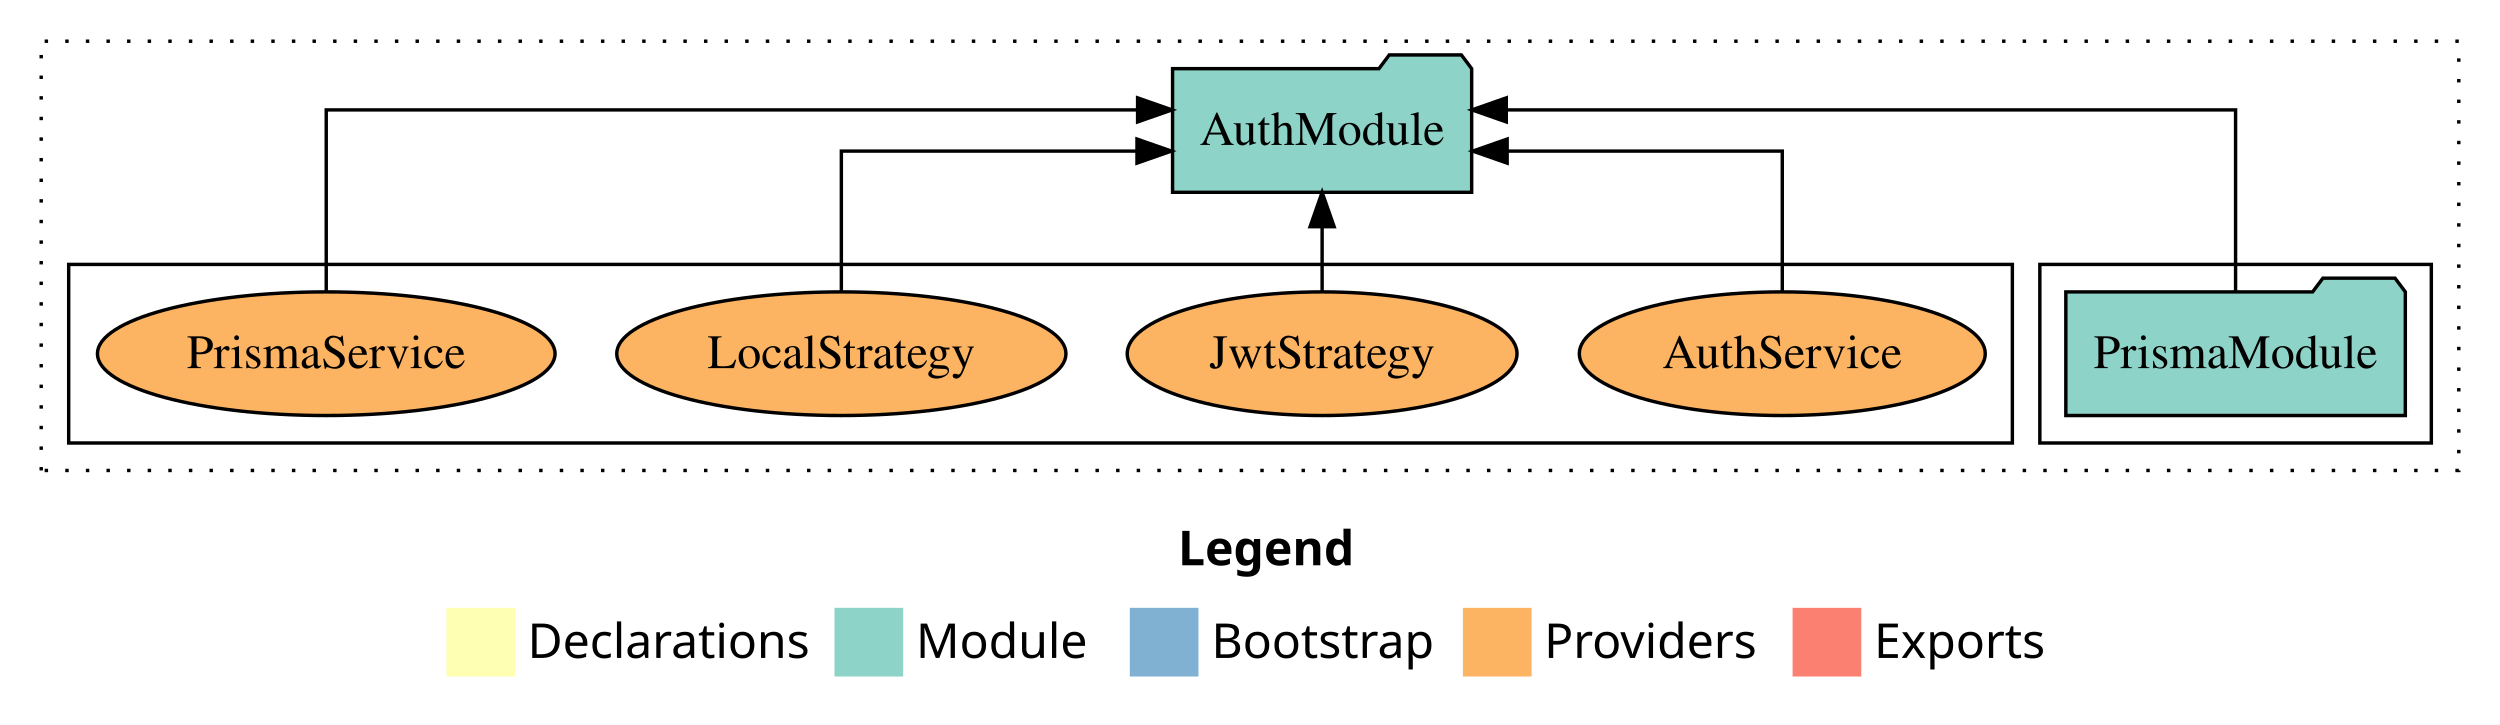
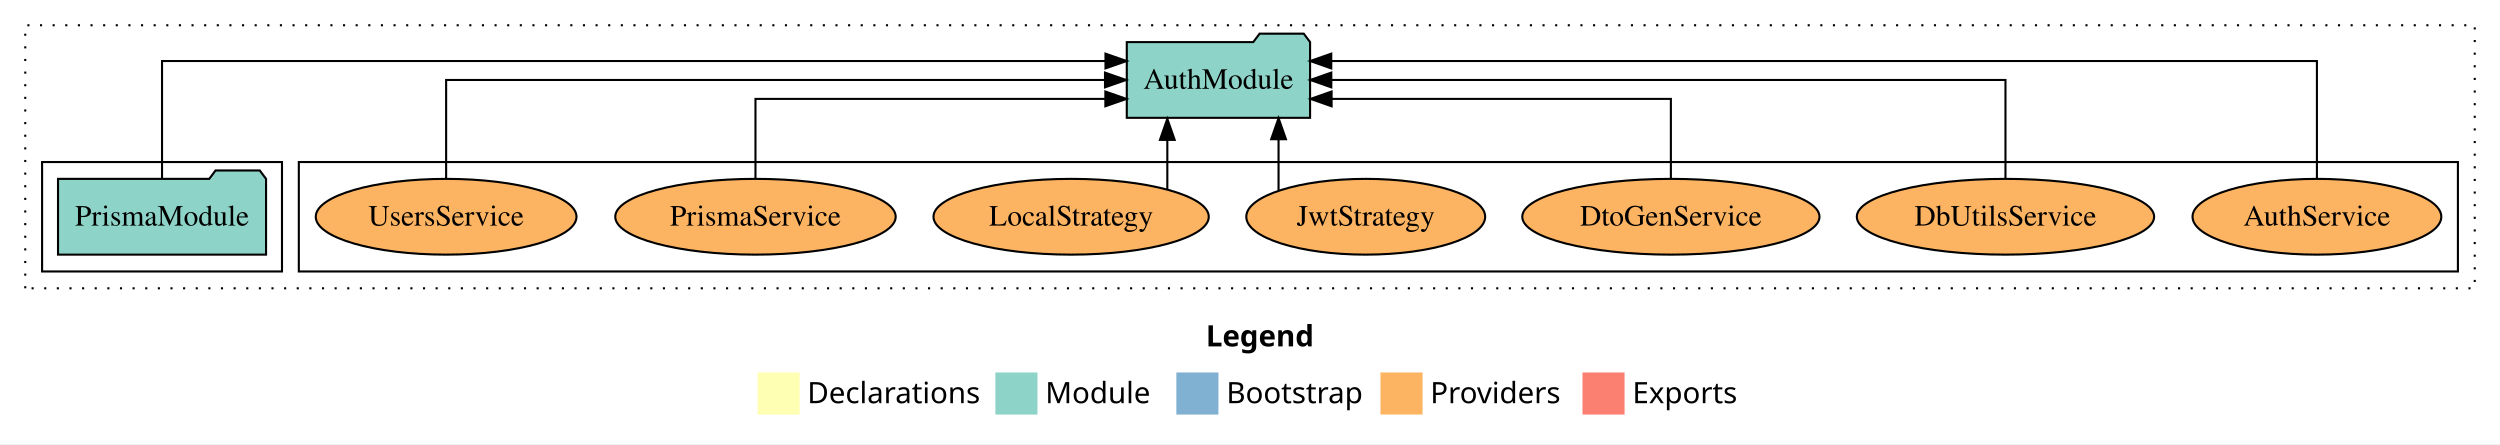
- <svg xmlns="http://www.w3.org/2000/svg" width="728pt" height="211pt" viewBox="0.00 0.00 728.00 211.00">
+ <svg xmlns="http://www.w3.org/2000/svg" width="1188pt" height="211pt" viewBox="0.00 0.00 1188.00 211.00">
  <g id="graph0" class="graph" transform="scale(1 1) rotate(0) translate(4 207)">
-     <polygon fill="white" stroke="transparent" points="-4,4 -4,-207 724,-207 724,4 -4,4" />
-     <text text-anchor="start" x="339.01" y="-42.4" font-family="Times-12" font-weight="bold" font-size="14.00">Legend</text>
-     <polygon fill="#ffffb3" stroke="transparent" points="126,-10 126,-30 146,-30 146,-10 126,-10" />
-     <text text-anchor="start" x="149.63" y="-15.4" font-family="Times-12" font-size="14.00">  Declarations</text>
-     <polygon fill="#8dd3c7" stroke="transparent" points="239,-10 239,-30 259,-30 259,-10 239,-10" />
-     <text text-anchor="start" x="262.73" y="-15.4" font-family="Times-12" font-size="14.00">  Module</text>
-     <polygon fill="#80b1d3" stroke="transparent" points="325,-10 325,-30 345,-30 345,-10 325,-10" />
-     <text text-anchor="start" x="348.78" y="-15.4" font-family="Times-12" font-size="14.00">  Bootstrap</text>
-     <polygon fill="#fdb462" stroke="transparent" points="422,-10 422,-30 442,-30 442,-10 422,-10" />
-     <text text-anchor="start" x="445.67" y="-15.4" font-family="Times-12" font-size="14.00">  Providers</text>
-     <polygon fill="#fb8072" stroke="transparent" points="518,-10 518,-30 538,-30 538,-10 518,-10" />
-     <text text-anchor="start" x="541.73" y="-15.4" font-family="Times-12" font-size="14.00">  Exports</text>
+     <polygon fill="white" stroke="transparent" points="-4,4 -4,-207 1184,-207 1184,4 -4,4" />
+     <text text-anchor="start" x="569.01" y="-42.4" font-family="Times-12" font-weight="bold" font-size="14.00">Legend</text>
+     <polygon fill="#ffffb3" stroke="transparent" points="356,-10 356,-30 376,-30 376,-10 356,-10" />
+     <text text-anchor="start" x="379.63" y="-15.4" font-family="Times-12" font-size="14.00">  Declarations</text>
+     <polygon fill="#8dd3c7" stroke="transparent" points="469,-10 469,-30 489,-30 489,-10 469,-10" />
+     <text text-anchor="start" x="492.73" y="-15.4" font-family="Times-12" font-size="14.00">  Module</text>
+     <polygon fill="#80b1d3" stroke="transparent" points="555,-10 555,-30 575,-30 575,-10 555,-10" />
+     <text text-anchor="start" x="578.78" y="-15.4" font-family="Times-12" font-size="14.00">  Bootstrap</text>
+     <polygon fill="#fdb462" stroke="transparent" points="652,-10 652,-30 672,-30 672,-10 652,-10" />
+     <text text-anchor="start" x="675.67" y="-15.4" font-family="Times-12" font-size="14.00">  Providers</text>
+     <polygon fill="#fb8072" stroke="transparent" points="748,-10 748,-30 768,-30 768,-10 748,-10" />
+     <text text-anchor="start" x="771.73" y="-15.4" font-family="Times-12" font-size="14.00">  Exports</text>
    <g id="clust1" class="cluster">
-       <polygon fill="none" stroke="black" stroke-dasharray="1,5" points="8,-70 8,-195 712,-195 712,-70 8,-70" />
+       <polygon fill="none" stroke="black" stroke-dasharray="1,5" points="8,-70 8,-195 1172,-195 1172,-70 8,-70" />
+     </g>
+     <g id="clust6" class="cluster">
+       <polygon fill="none" stroke="black" points="138,-78 138,-130 1164,-130 1164,-78 138,-78" />
    </g>
    <g id="clust3" class="cluster">
-       <polygon fill="none" stroke="black" points="590,-78 590,-130 704,-130 704,-78 590,-78" />
-     </g>
-     <g id="clust6" class="cluster">
-       <polygon fill="none" stroke="black" points="16,-78 16,-130 582,-130 582,-78 16,-78" />
+       <polygon fill="none" stroke="black" points="16,-78 16,-130 130,-130 130,-78 16,-78" />
    </g>
    <g id="node1" class="node">
-       <polygon fill="#8dd3c7" stroke="black" points="696.43,-122 693.43,-126 672.43,-126 669.43,-122 597.57,-122 597.57,-86 696.43,-86 696.43,-122" />
-       <text text-anchor="middle" x="647" y="-99.8" font-family="Times,serif" font-size="14.00">PrismaModule</text>
+       <polygon fill="#8dd3c7" stroke="black" points="122.43,-122 119.43,-126 98.43,-126 95.43,-122 23.57,-122 23.57,-86 122.43,-86 122.43,-122" />
+       <text text-anchor="middle" x="73" y="-99.8" font-family="Times,serif" font-size="14.00">PrismaModule</text>
    </g>
    <g id="node2" class="node">
-       <polygon fill="#8dd3c7" stroke="black" points="424.55,-187 421.55,-191 400.55,-191 397.55,-187 337.45,-187 337.45,-151 424.55,-151 424.55,-187" />
-       <text text-anchor="middle" x="381" y="-164.8" font-family="Times,serif" font-size="14.00">AuthModule</text>
+       <polygon fill="#8dd3c7" stroke="black" points="618.55,-187 615.55,-191 594.55,-191 591.55,-187 531.45,-187 531.45,-151 618.55,-151 618.55,-187" />
+       <text text-anchor="middle" x="575" y="-164.8" font-family="Times,serif" font-size="14.00">AuthModule</text>
    </g>
    <g id="edge1" class="edge">
-       <path fill="none" stroke="black" d="M647,-122.28C647,-143.32 647,-175 647,-175 647,-175 434.63,-175 434.63,-175" />
-       <polygon fill="black" stroke="black" points="434.63,-171.5 424.63,-175 434.63,-178.5 434.63,-171.5" />
+       <path fill="none" stroke="black" d="M73,-122.29C73,-144.21 73,-178 73,-178 73,-178 521.33,-178 521.33,-178" />
+       <polygon fill="black" stroke="black" points="521.33,-181.5 531.33,-178 521.33,-174.5 521.33,-181.5" />
    </g>
    <g id="node3" class="node">
-       <ellipse fill="#fdb462" stroke="black" cx="515" cy="-104" rx="59.11" ry="18" />
-       <text text-anchor="middle" x="515" y="-99.8" font-family="Times,serif" font-size="14.00">AuthService</text>
+       <ellipse fill="#fdb462" stroke="black" cx="1097" cy="-104" rx="59.11" ry="18" />
+       <text text-anchor="middle" x="1097" y="-99.8" font-family="Times,serif" font-size="14.00">AuthService</text>
    </g>
    <g id="edge2" class="edge">
-       <path fill="none" stroke="black" d="M515,-122.02C515,-139.37 515,-163 515,-163 515,-163 434.88,-163 434.88,-163" />
-       <polygon fill="black" stroke="black" points="434.88,-159.5 424.88,-163 434.88,-166.5 434.88,-159.5" />
+       <path fill="none" stroke="black" d="M1097,-122.29C1097,-144.21 1097,-178 1097,-178 1097,-178 628.61,-178 628.61,-178" />
+       <polygon fill="black" stroke="black" points="628.61,-174.5 618.61,-178 628.61,-181.5 628.61,-174.5" />
    </g>
    <g id="node4" class="node">
-       <ellipse fill="#fdb462" stroke="black" cx="381" cy="-104" rx="56.76" ry="18" />
-       <text text-anchor="middle" x="381" y="-99.8" font-family="Times,serif" font-size="14.00">JwtStrategy</text>
+       <ellipse fill="#fdb462" stroke="black" cx="949" cy="-104" rx="70.64" ry="18" />
+       <text text-anchor="middle" x="949" y="-99.8" font-family="Times,serif" font-size="14.00">DbUtilsService</text>
    </g>
    <g id="edge3" class="edge">
-       <path fill="none" stroke="black" d="M381,-122.11C381,-122.11 381,-140.99 381,-140.99" />
-       <polygon fill="black" stroke="black" points="377.5,-140.99 381,-150.99 384.5,-140.99 377.5,-140.99" />
+       <path fill="none" stroke="black" d="M949,-122.11C949,-141.34 949,-169 949,-169 949,-169 628.63,-169 628.63,-169" />
+       <polygon fill="black" stroke="black" points="628.63,-165.5 618.63,-169 628.63,-172.5 628.63,-165.5" />
    </g>
    <g id="node5" class="node">
-       <ellipse fill="#fdb462" stroke="black" cx="241" cy="-104" rx="65.41" ry="18" />
-       <text text-anchor="middle" x="241" y="-99.8" font-family="Times,serif" font-size="14.00">LocalStrategy</text>
+       <ellipse fill="#fdb462" stroke="black" cx="790" cy="-104" rx="70.62" ry="18" />
+       <text text-anchor="middle" x="790" y="-99.8" font-family="Times,serif" font-size="14.00">DtoGenService</text>
    </g>
    <g id="edge4" class="edge">
-       <path fill="none" stroke="black" d="M241,-122.02C241,-139.37 241,-163 241,-163 241,-163 327.09,-163 327.09,-163" />
-       <polygon fill="black" stroke="black" points="327.09,-166.5 337.09,-163 327.09,-159.5 327.09,-166.5" />
+       <path fill="none" stroke="black" d="M790,-122.03C790,-138.4 790,-160 790,-160 790,-160 628.77,-160 628.77,-160" />
+       <polygon fill="black" stroke="black" points="628.77,-156.5 618.77,-160 628.77,-163.5 628.77,-156.5" />
    </g>
    <g id="node6" class="node">
-       <ellipse fill="#fdb462" stroke="black" cx="91" cy="-104" rx="66.63" ry="18" />
-       <text text-anchor="middle" x="91" y="-99.8" font-family="Times,serif" font-size="14.00">PrismaService</text>
+       <ellipse fill="#fdb462" stroke="black" cx="645" cy="-104" rx="56.76" ry="18" />
+       <text text-anchor="middle" x="645" y="-99.8" font-family="Times,serif" font-size="14.00">JwtStrategy</text>
    </g>
    <g id="edge5" class="edge">
-       <path fill="none" stroke="black" d="M91,-122.28C91,-143.32 91,-175 91,-175 91,-175 327.27,-175 327.27,-175" />
-       <polygon fill="black" stroke="black" points="327.27,-178.5 337.27,-175 327.27,-171.5 327.27,-178.5" />
+       <path fill="none" stroke="black" d="M603.57,-116.53C603.57,-116.53 603.57,-140.85 603.57,-140.85" />
+       <polygon fill="black" stroke="black" points="600.07,-140.85 603.57,-150.85 607.07,-140.85 600.07,-140.85" />
+     </g>
+     <g id="node7" class="node">
+       <ellipse fill="#fdb462" stroke="black" cx="505" cy="-104" rx="65.41" ry="18" />
+       <text text-anchor="middle" x="505" y="-99.8" font-family="Times,serif" font-size="14.00">LocalStrategy</text>
+     </g>
+     <g id="edge6" class="edge">
+       <path fill="none" stroke="black" d="M550.71,-116.84C550.71,-116.84 550.71,-140.52 550.71,-140.52" />
+       <polygon fill="black" stroke="black" points="547.21,-140.52 550.71,-150.52 554.21,-140.52 547.21,-140.52" />
+     </g>
+     <g id="node8" class="node">
+       <ellipse fill="#fdb462" stroke="black" cx="355" cy="-104" rx="66.63" ry="18" />
+       <text text-anchor="middle" x="355" y="-99.8" font-family="Times,serif" font-size="14.00">PrismaService</text>
+     </g>
+     <g id="edge7" class="edge">
+       <path fill="none" stroke="black" d="M355,-122.03C355,-138.4 355,-160 355,-160 355,-160 521.27,-160 521.27,-160" />
+       <polygon fill="black" stroke="black" points="521.27,-163.5 531.27,-160 521.27,-156.5 521.27,-163.5" />
+     </g>
+     <g id="node9" class="node">
+       <ellipse fill="#fdb462" stroke="black" cx="208" cy="-104" rx="61.95" ry="18" />
+       <text text-anchor="middle" x="208" y="-99.8" font-family="Times,serif" font-size="14.00">UsersService</text>
+     </g>
+     <g id="edge8" class="edge">
+       <path fill="none" stroke="black" d="M208,-122.11C208,-141.34 208,-169 208,-169 208,-169 521.1,-169 521.1,-169" />
+       <polygon fill="black" stroke="black" points="521.1,-172.5 531.1,-169 521.1,-165.5 521.1,-172.5" />
    </g>
  </g>
</svg>
